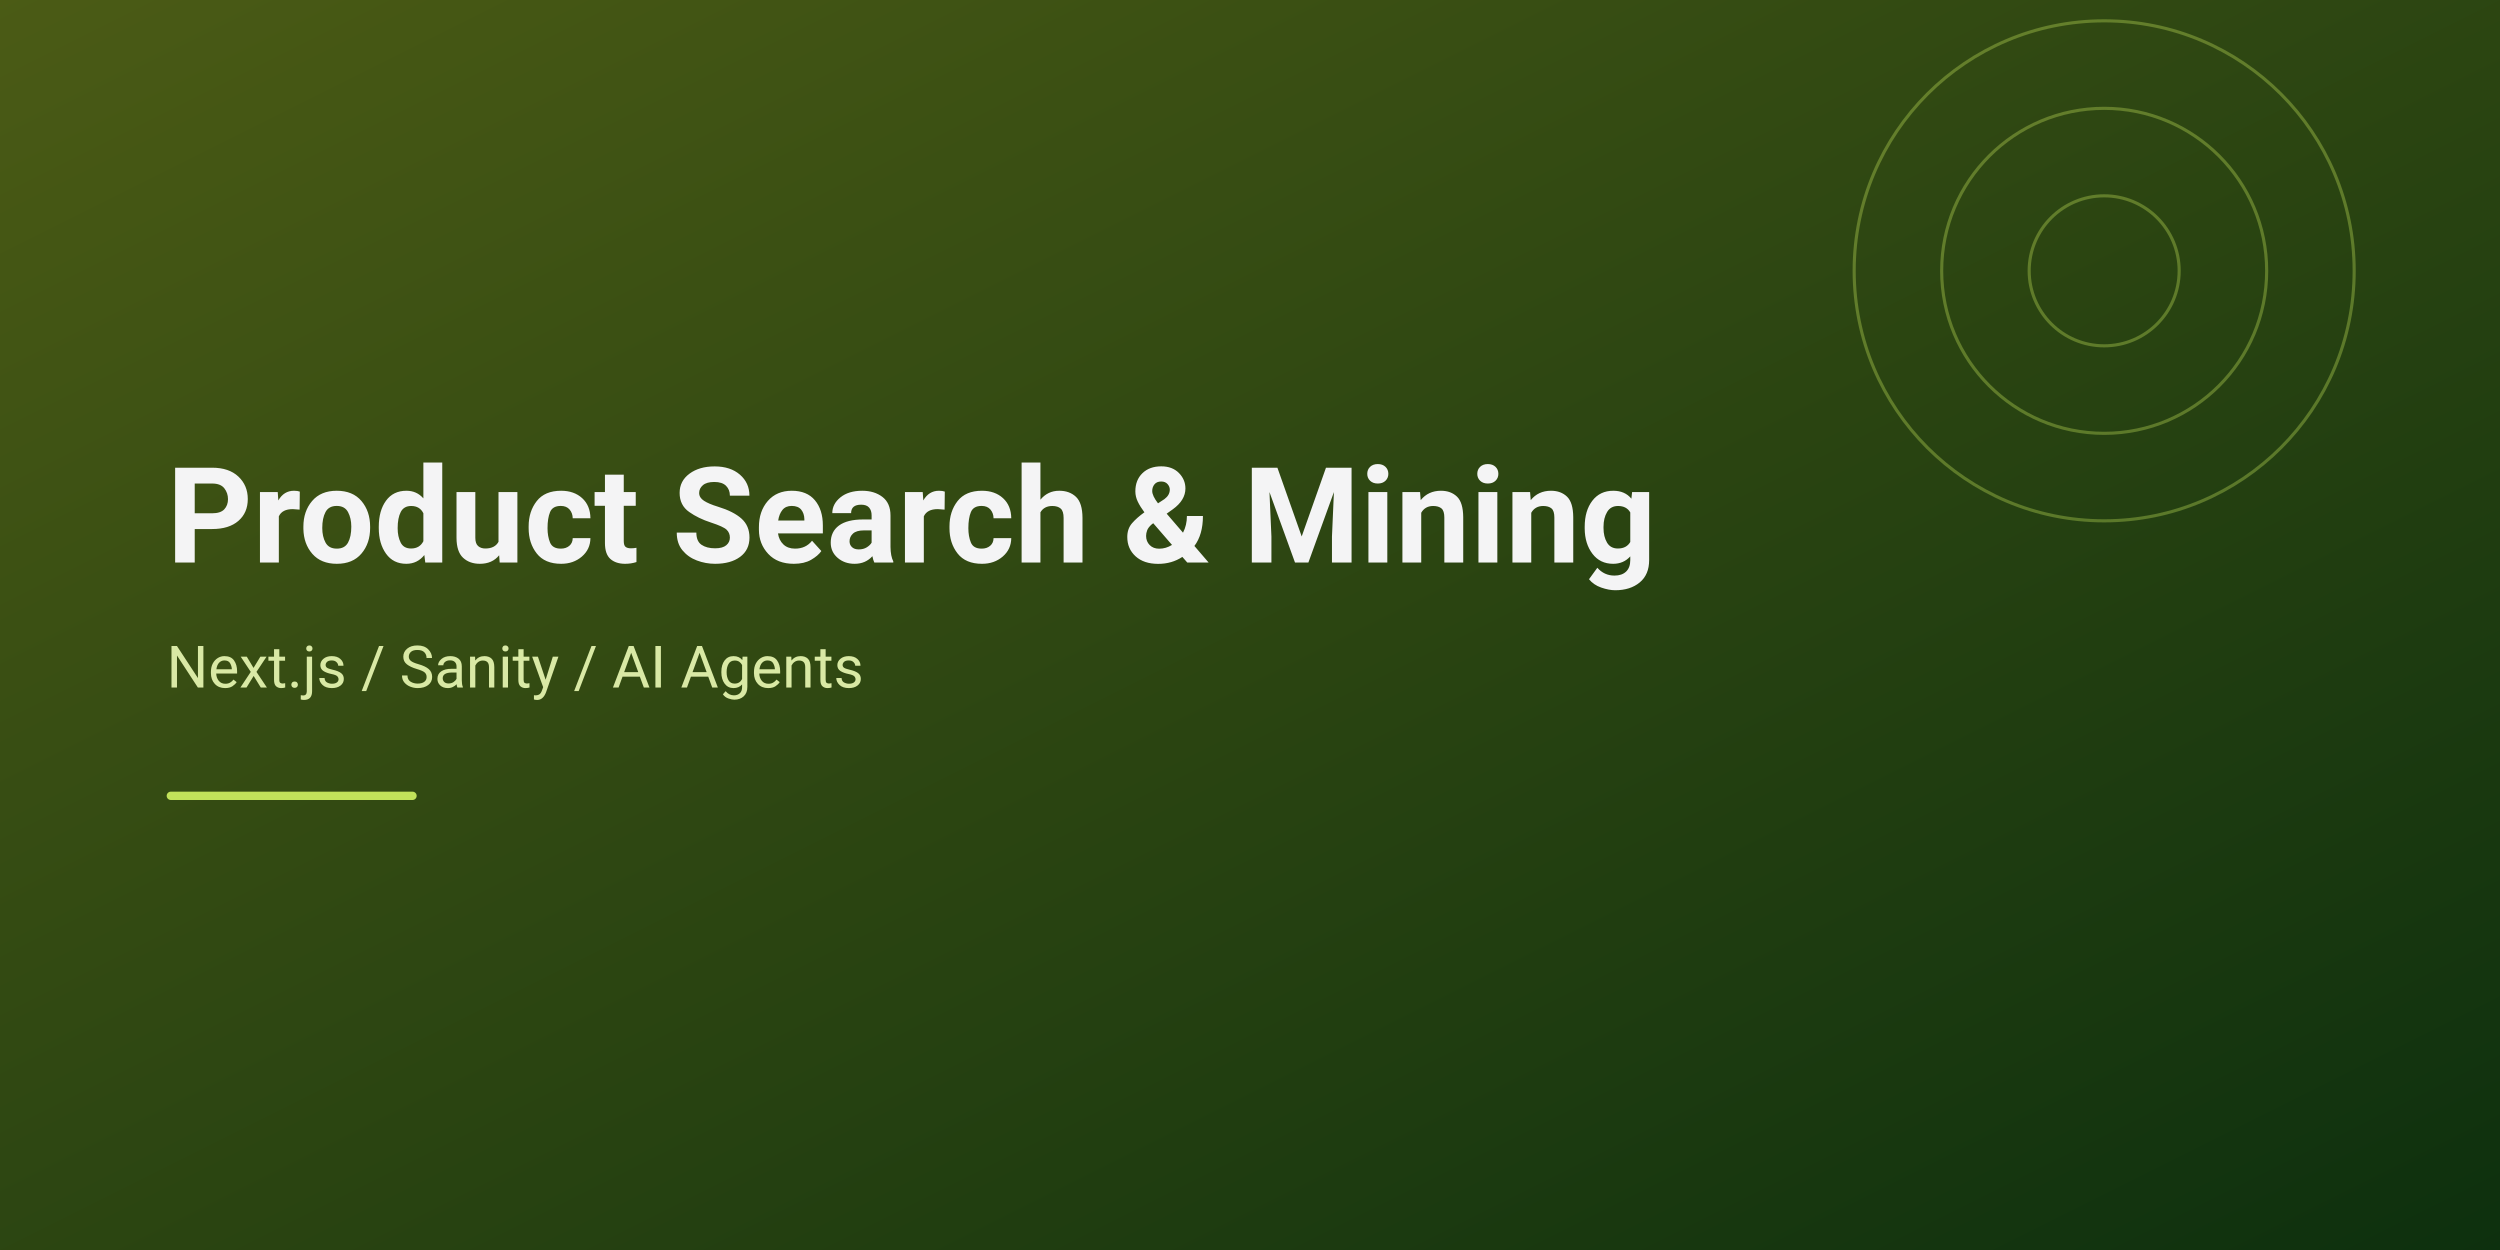
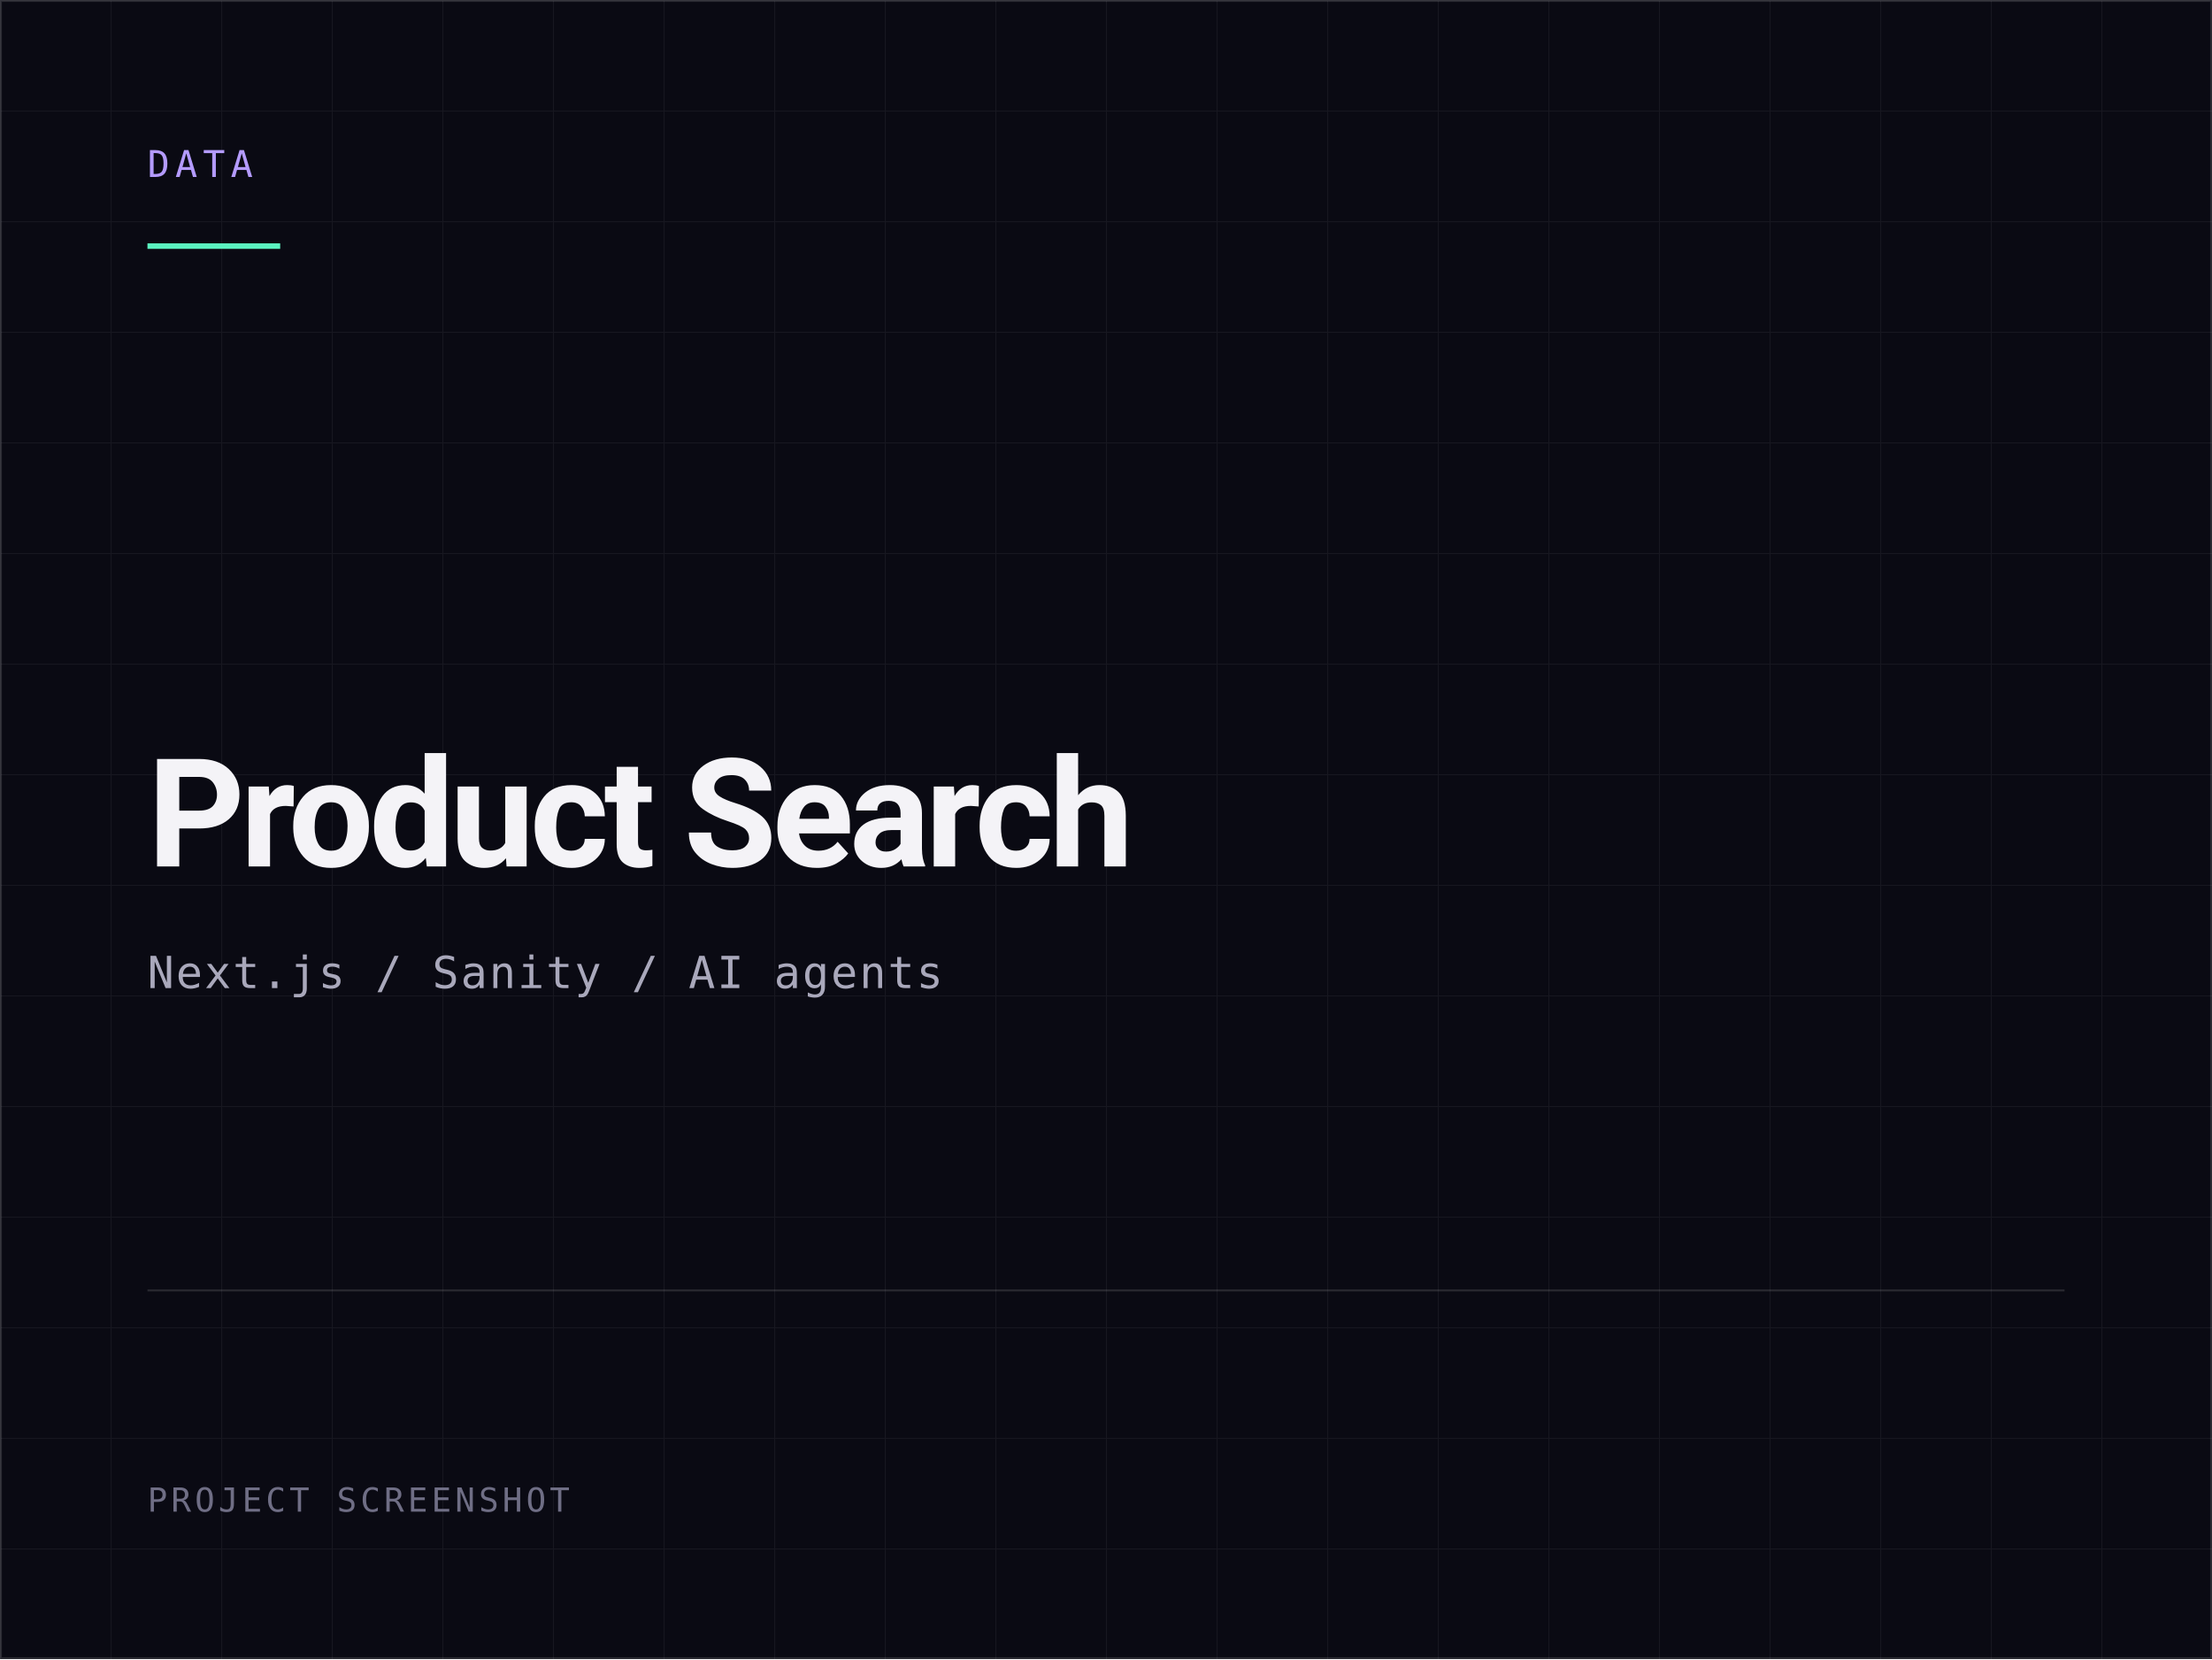
- <svg xmlns="http://www.w3.org/2000/svg" width="1200" height="600" viewBox="0 0 1200 600" role="img" aria-label="Product Search &amp; Mining">
+ <svg xmlns="http://www.w3.org/2000/svg" width="1200" height="900" viewBox="0 0 1200 900" role="img" aria-label="Product Search">
  <defs>
-     <linearGradient id="g2" x1="0" y1="0" x2="1" y2="1">
-       <stop offset="0%" stop-color="hsl(74, 62%, 22%)" />
-       <stop offset="100%" stop-color="hsl(122, 58%, 12%)" />
-     </linearGradient>
+     <pattern id="grid" width="60" height="60" patternUnits="userSpaceOnUse">
+       <path d="M60 0H0V60" fill="none" stroke="#F4F3F7" stroke-opacity="0.06" stroke-width="1" />
+     </pattern>
  </defs>
-   <rect width="1200" height="600" fill="url(#g2)" />
-   <g fill="none" stroke="hsl(74, 70%, 62%)" stroke-opacity="0.35" stroke-width="1.5">
-     <circle cx="1010" cy="130" r="120" />
-     <circle cx="1010" cy="130" r="78" />
-     <circle cx="1010" cy="130" r="36" />
+   <rect width="1200" height="900" fill="#0A0A13" />
+   <rect width="1200" height="900" fill="url(#grid)" />
+   <rect x="0.5" y="0.5" width="1199" height="899" fill="none" stroke="#F4F3F7" stroke-opacity="0.14" />
+   <g font-family="ui-monospace, SFMono-Regular, Menlo, Consolas, monospace" font-size="20" fill="#B49BFF" letter-spacing="3">
+     <text x="80" y="96">DATA</text>
  </g>
-   <text x="80" y="270" font-family="ui-sans-serif, system-ui, -apple-system, Segoe UI, Roboto, sans-serif" font-size="64" font-weight="700" fill="#f4f4f5">Product Search &amp; Mining</text>
-   <text x="80" y="330" font-family="ui-sans-serif, system-ui, -apple-system, Segoe UI, Roboto, sans-serif" font-size="28" font-weight="400" fill="hsl(74, 60%, 78%)">Next.js / Sanity / AI Agents</text>
-   <rect x="80" y="380" width="120" height="4" rx="2" fill="hsl(74, 70%, 62%)" />
+   <rect x="80" y="132" width="72" height="3" fill="#5AF5C0" />
+   <text x="80" y="470" font-family="Archivo, ui-sans-serif, system-ui, -apple-system, Segoe UI, Roboto, sans-serif" font-size="82" font-weight="700" fill="#F4F3F7" letter-spacing="-2.5">Product Search</text>
+   <text x="80" y="536" font-family="ui-monospace, SFMono-Regular, Menlo, Consolas, monospace" font-size="24" fill="#A9A8BB" letter-spacing="1">Next.js / Sanity / AI agents</text>
+   <g font-family="ui-monospace, SFMono-Regular, Menlo, Consolas, monospace" font-size="18" fill="#6F6E85" letter-spacing="2">
+     <text x="80" y="820">PROJECT SCREENSHOT</text>
+   </g>
+   <g stroke="#F4F3F7" stroke-opacity="0.14" stroke-width="1">
+     <line x1="80" y1="700" x2="1120" y2="700" />
+   </g>
</svg>
